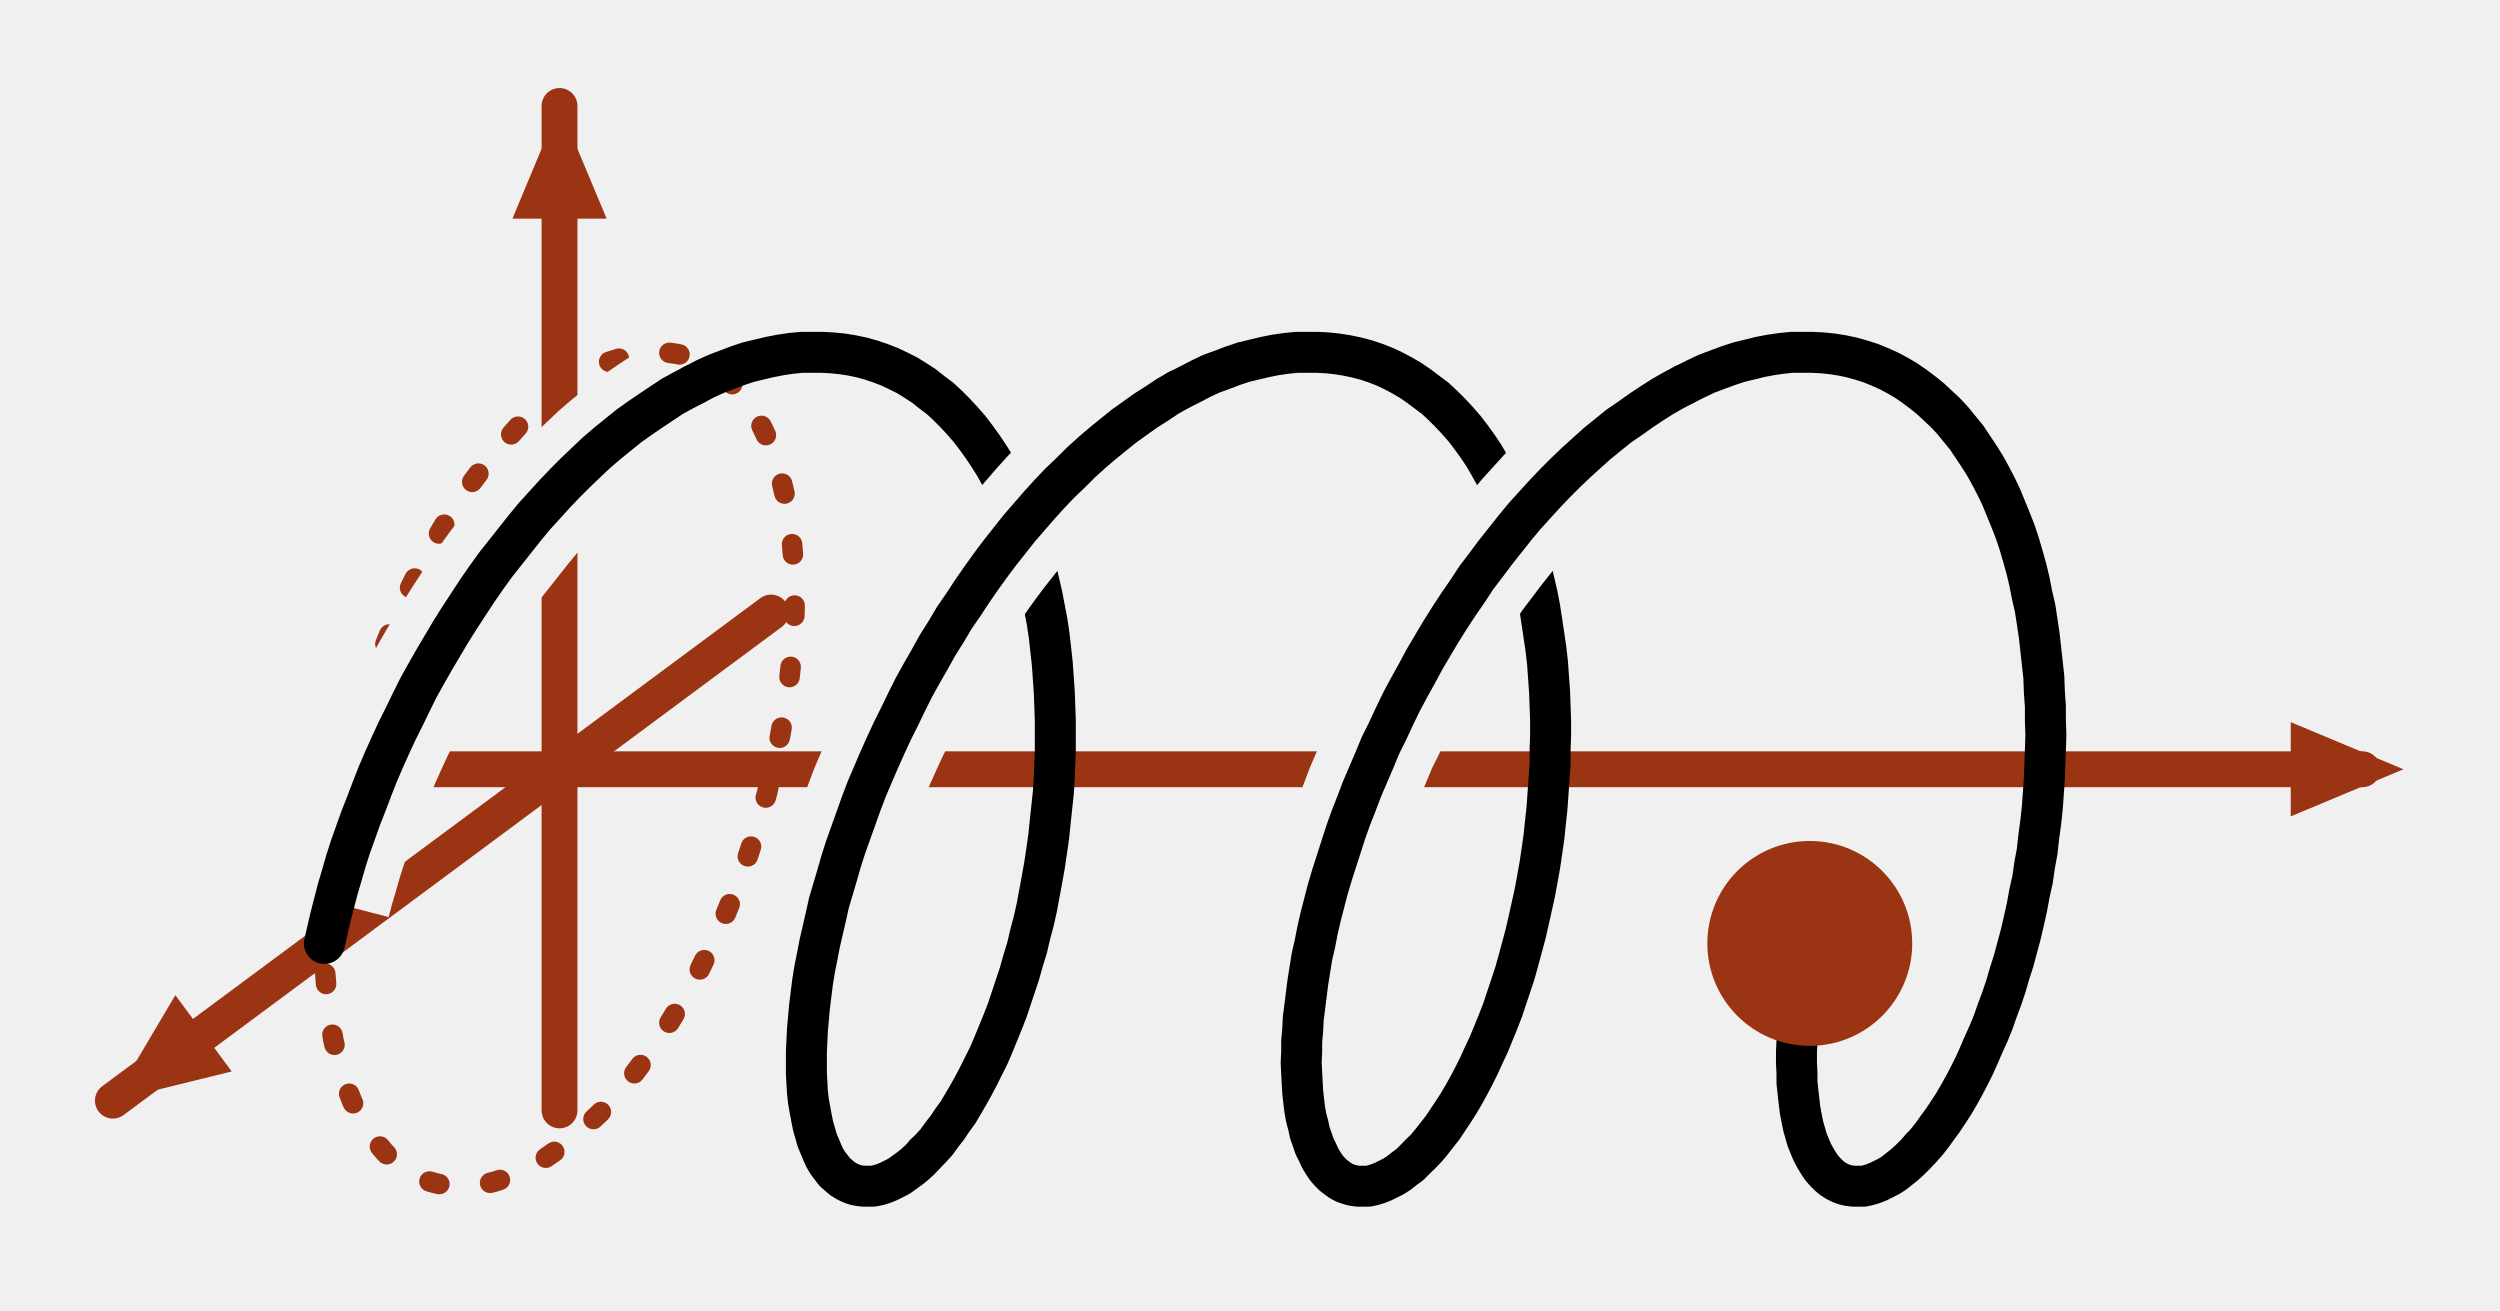
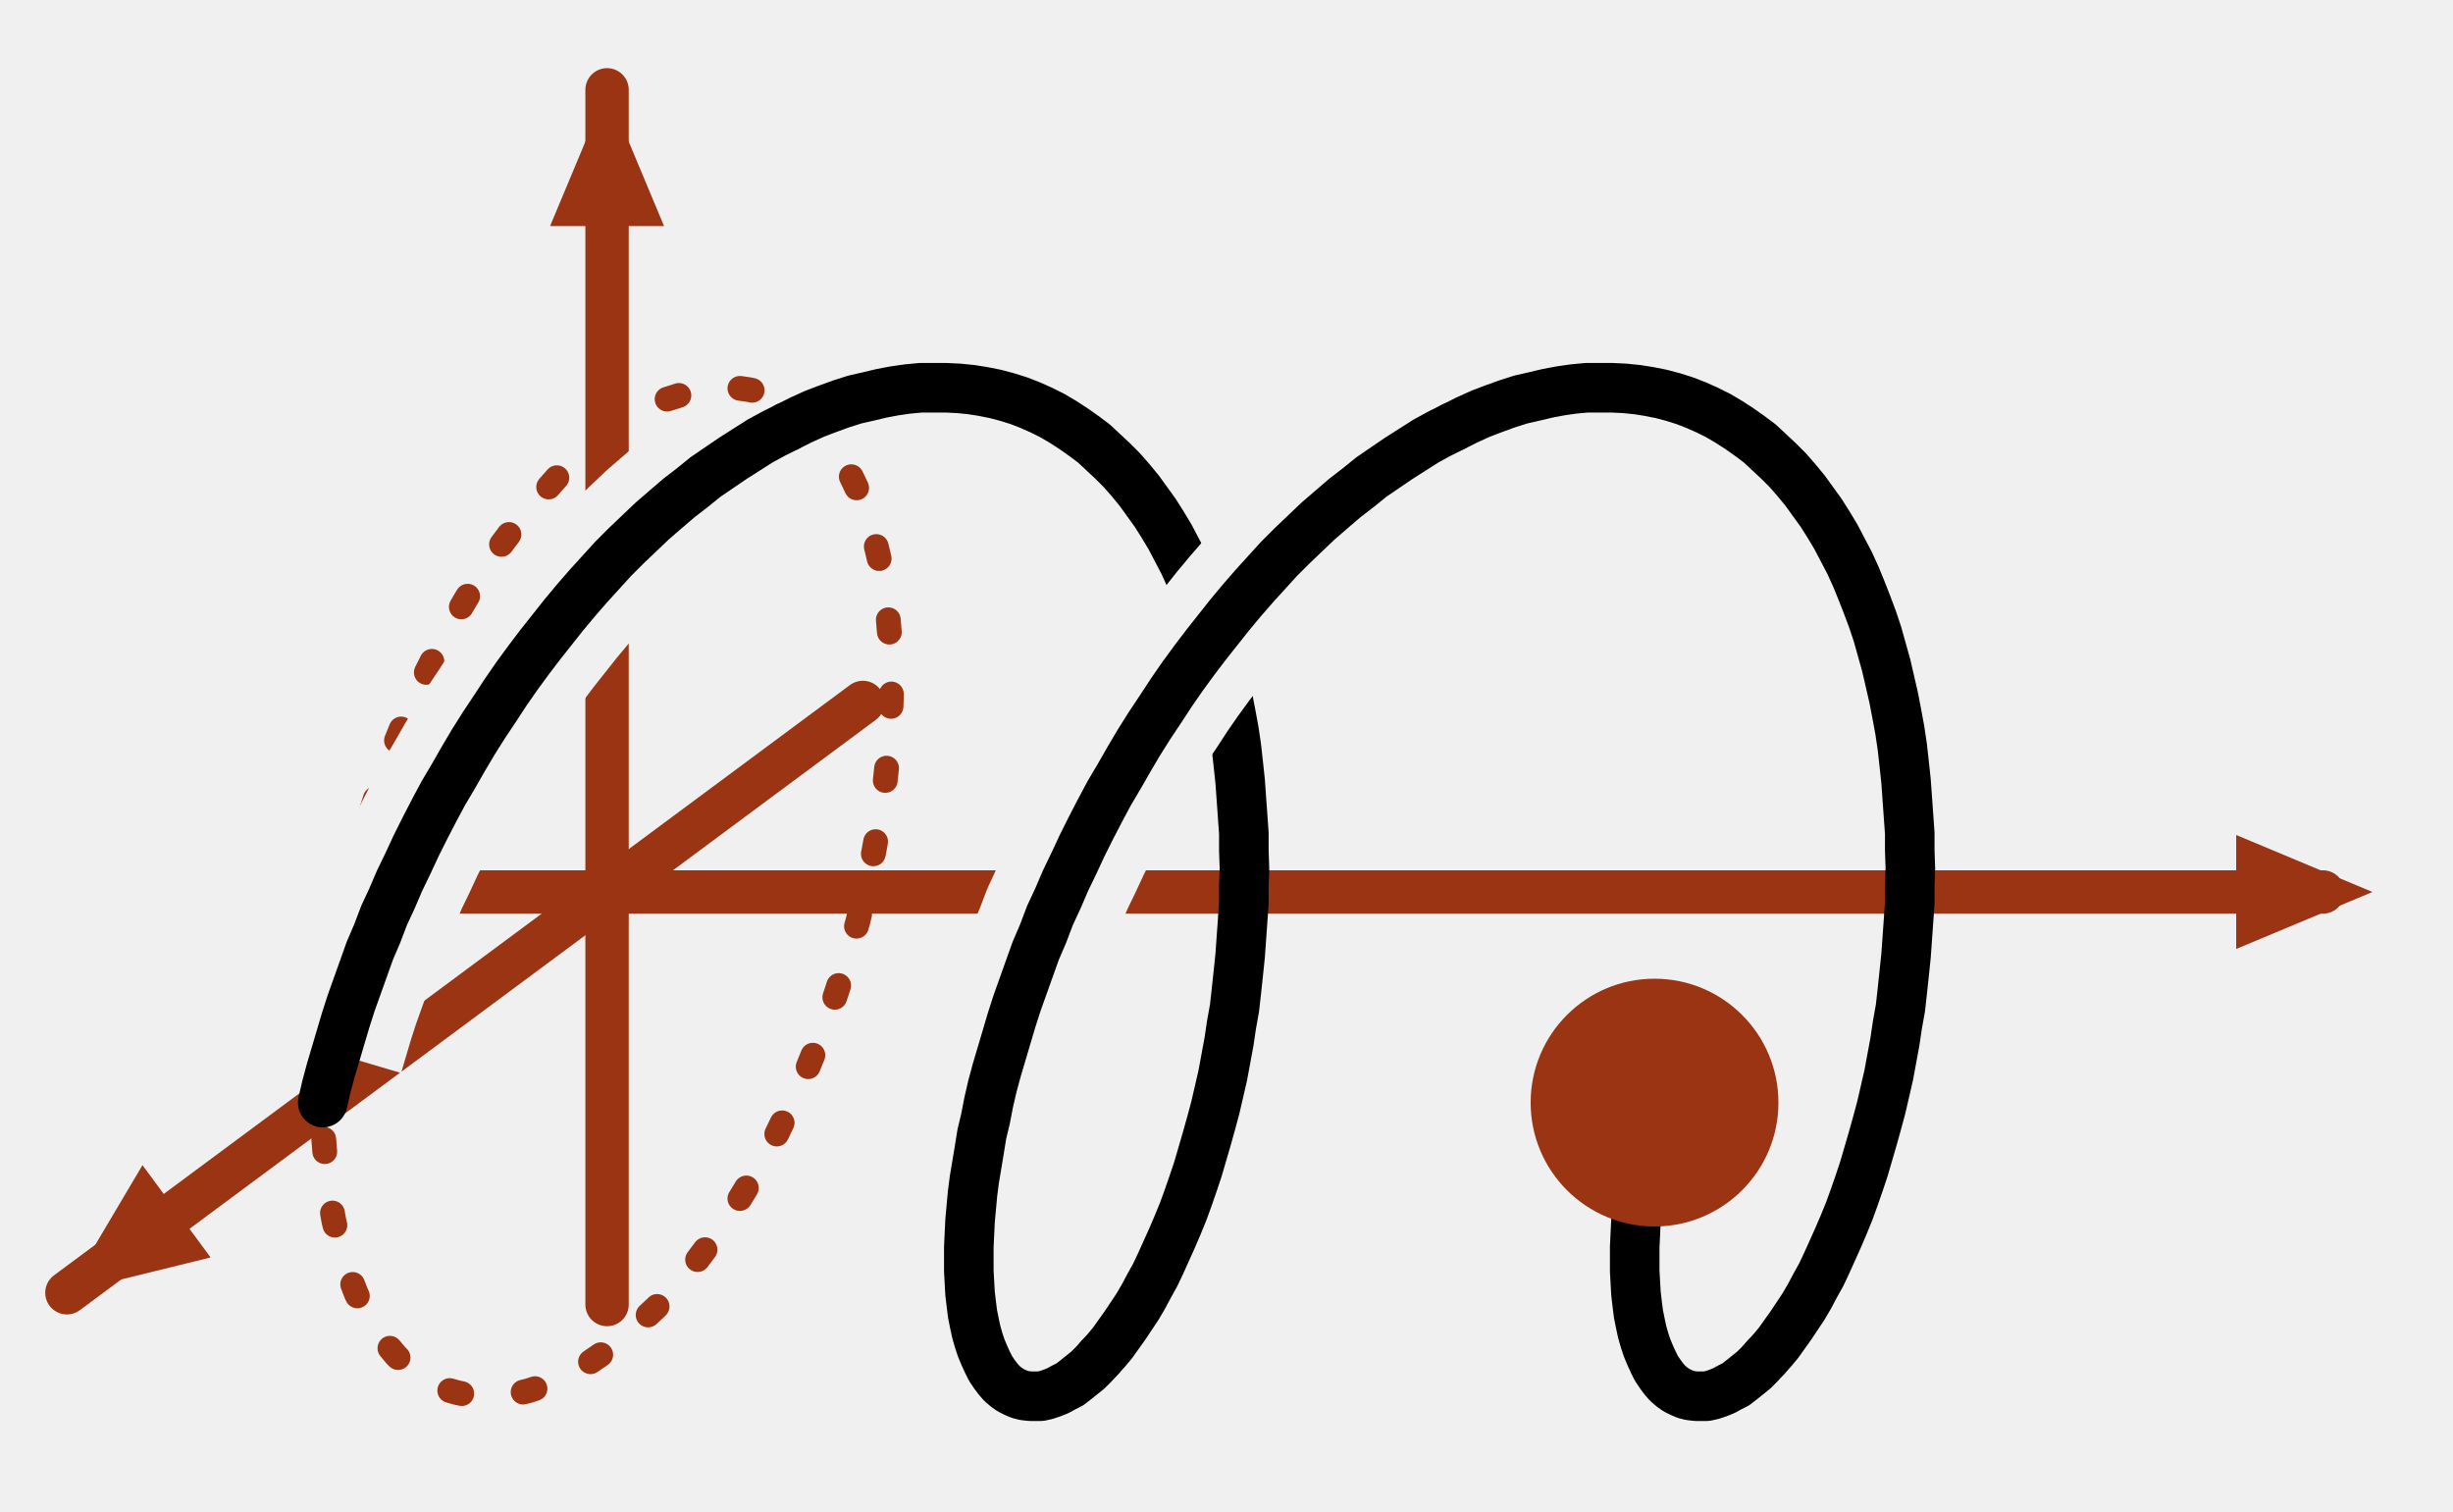
- <svg xmlns="http://www.w3.org/2000/svg" viewBox="50 150 410 215">
-   <g fill="none" stroke-linejoin="round" transform="translate(256 256) scale(0.84) translate(-248 -238)">
+ <svg xmlns="http://www.w3.org/2000/svg" viewBox="14 118 396 244">
+   <g fill="none" stroke-linejoin="round">
    <mask id="gap" maskUnits="userSpaceOnUse" x="-100" y="-100" width="700" height="700">
      <rect x="-100" y="-100" width="700" height="700" fill="#fff" />
      <g stroke="#000" stroke-width="22" stroke-linecap="butt">
-         <path d="M68.0 288.1 L68.7 285.4 L69.5 282.7 L70.3 279.9 L71.2 277.1 L72.2 274.3 L73.2 271.5 L74.3 268.7 L75.4 265.8 L76.5 263.0 L77.7 260.2 L79.0 257.3 L80.3 254.5 L81.7 251.7 L83.1 248.8 L84.5 246.0 L86.0 243.3 L87.6 240.5 L89.2 237.8 L90.8 235.1 L92.5 232.4 L94.2 229.8 L95.9 227.2 L97.7 224.6 L99.5 222.1 L101.4 219.7 L103.3 217.3 L105.2 214.9 L107.1 212.6 L109.1 210.4 L111.1 208.2 L113.1 206.1 L115.1 204.1 L117.2 202.1 L119.2 200.2 L121.3 198.4 L123.4 196.7 L125.5 195.0 L127.6 193.5 L129.8 192.0 L131.9 190.6" />
-         <path d="M180.3 340.0 L179.2 340.8 L178.2 341.5 L177.2 342.0 L176.2 342.5 L175.2 342.9 L174.2 343.2 L173.2 343.4 L172.3 343.4 L171.4 343.4 L170.5 343.3 L169.6 343.1 L168.8 342.8 L168.0 342.4 L167.2 341.9 L166.5 341.3 L165.7 340.6 L165.1 339.8 L164.4 338.9 L163.8 337.9 L163.3 336.8 L162.8 335.6 L162.3 334.4 L161.9 333.0 L161.5 331.6 L161.2 330.1 L160.9 328.5 L160.6 326.8 L160.4 325.0 L160.3 323.2 L160.2 321.3 L160.2 319.3 L160.2 317.2 L160.3 315.1 L160.4 312.9 L160.6 310.7 L160.8 308.4 L161.1 306.0 L161.4 303.6 L161.8 301.1 L162.3 298.6 L162.8 296.0 L163.4 293.4 L164.0 290.8 L164.6 288.1 L165.4 285.4 L166.2 282.7 L167.0 279.9 L167.9 277.1 L168.9 274.3 L169.9 271.5 L170.9 268.7 L172.0 265.8 L173.2 263.0 L174.4 260.2 L175.7 257.3 L177.0 254.5 L178.4 251.7 L179.8 248.8 L181.2 246.0 L182.7 243.3 L184.3 240.5 L185.8 237.8 L187.5 235.1 L189.1 232.4 L190.9 229.8 L192.6 227.2 L194.4 224.6 L196.2 222.1 L198.0 219.7 L199.9 217.3 L201.8 214.9 L203.8 212.6 L205.7 210.4 L207.7 208.2 L209.7 206.1 L211.8 204.1 L213.8 202.1 L215.9 200.2 L218.0 198.4 L220.1 196.7 L222.2 195.0 L224.3 193.5 L226.4 192.0" />
-         <path d="M276.9 340.0 L275.9 340.8 L274.8 341.5 L273.8 342.0 L272.8 342.5 L271.8 342.9 L270.8 343.2 L269.9 343.4 L269.0 343.4 L268.0 343.4 L267.1 343.3 L266.3 343.1 L265.4 342.8 L264.6 342.4 L263.9 341.9 L263.1 341.3 L262.4 340.6 L261.7 339.8 L261.1 338.9 L260.5 337.9 L260.0 336.8 L259.4 335.6 L259.0 334.4 L258.5 333.0 L258.2 331.6 L257.8 330.1 L257.5 328.5 L257.3 326.8 L257.1 325.0 L257.0 323.2 L256.9 321.3 L256.8 319.3 L256.9 317.2 L256.9 315.1 L257.1 312.9 L257.2 310.7 L257.5 308.4 L257.8 306.0 L258.1 303.6 L258.5 301.1 L258.9 298.6 L259.5 296.0 L260.0 293.4 L260.6 290.8 L261.3 288.1 L262.0 285.4 L262.8 282.7 L263.7 279.9 L264.6 277.1 L265.5 274.3 L266.5 271.5 L267.6 268.7 L268.7 265.8 L269.9 263.0 L271.1 260.2 L272.3 257.3 L273.7 254.5 L275.0 251.7 L276.4 248.8 L277.9 246.0 L279.4 243.3 L280.9 240.5 L282.5 237.8 L284.1 235.1 L285.8 232.4 L287.5 229.8 L289.3 227.2 L291.0 224.6 L292.9 222.1 L294.7 219.7 L296.6 217.3 L298.5 214.9 L300.4 212.6 L302.4 210.4 L304.4 208.2 L306.4 206.1 L308.4 204.1 L310.5 202.1 L312.6 200.2 L314.6 198.4 L316.7 196.7 L318.8 195.0 L321.0 193.5 L323.1 192.0 L325.2 190.6" />
-         <path d="M374.6 339.2 L373.6 340.0 L372.6 340.8 L371.5 341.5 L370.5 342.0 L369.5 342.5 L368.5 342.9 L367.5 343.2 L366.6 343.4 L365.6 343.4 L364.7 343.4 L363.8 343.3 L362.9 343.1 L362.1 342.8 L361.3 342.4 L360.5 341.9 L359.8 341.3 L359.1 340.6 L358.4 339.8 L357.8 338.9 L357.2 337.9 L356.6 336.8 L356.1 335.6 L355.6 334.4 L355.2 333.0 L354.8 331.6 L354.5 330.1 L354.2 328.5 L354.0 326.8 L353.8 325.0 L353.6 323.2 L353.6 321.3 L353.5 319.3 L353.5 317.2 L353.6 315.1 L353.7 312.9 L353.9 310.7 L354.1 308.4 L354.4 306.0 L354.8 303.6" />
+         <path d="M68.2 288.1 L69.0 285.4 L69.8 282.7 L70.7 279.9 L71.7 277.1 L72.7 274.3 L73.7 271.5 L74.9 268.7 L76.0 265.8 L77.3 263.0 L78.5 260.2 L79.9 257.3 L81.2 254.5 L82.6 251.7 L84.1 248.8 L85.6 246.0 L87.2 243.3 L88.8 240.5 L90.4 237.8 L92.1 235.1 L93.9 232.4 L95.6 229.8 L97.4 227.2 L99.3 224.6 L101.2 222.1 L103.1 219.7 L105.0 217.3 L107.0 214.9 L109.0 212.6 L111.0 210.4 L113.0 208.2 L115.1 206.1 L117.2 204.1 L119.3 202.1 L121.5 200.2 L123.6 198.4 L125.8 196.7 L127.9 195.0 L130.1 193.5 L132.3 192.0 L134.5 190.6" />
+         <path d="M188.6 340.0 L187.6 340.8 L186.7 341.5 L185.7 342.0 L184.8 342.5 L183.8 342.9 L182.9 343.2 L182.0 343.4 L181.1 343.4 L180.3 343.4 L179.4 343.3 L178.6 343.1 L177.9 342.8 L177.1 342.4 L176.4 341.9 L175.7 341.3 L175.1 340.6 L174.5 339.8 L173.9 338.9 L173.4 337.9 L172.9 336.8 L172.4 335.6 L172.0 334.4 L171.6 333.0 L171.3 331.6 L171.0 330.1 L170.8 328.5 L170.6 326.8 L170.5 325.0 L170.4 323.2 L170.4 321.3 L170.4 319.3 L170.5 317.2 L170.6 315.1 L170.8 312.9 L171.0 310.7 L171.3 308.4 L171.7 306.0 L172.1 303.6 L172.5 301.1 L173.1 298.6 L173.6 296.0 L174.2 293.4 L174.9 290.8 L175.7 288.1 L176.5 285.4 L177.3 282.7 L178.2 279.9 L179.2 277.1 L180.2 274.3 L181.2 271.5 L182.4 268.7 L183.5 265.8 L184.8 263.0 L186.0 260.2 L187.4 257.3 L188.7 254.5 L190.1 251.7 L191.6 248.8 L193.1 246.0 L194.7 243.3 L196.3 240.5 L197.9 237.8 L199.6 235.1 L201.4 232.4 L203.1 229.8 L204.9 227.2 L206.8 224.6 L208.7 222.1 L210.6 219.7 L212.5 217.3 L214.5 214.9 L216.5 212.6 L218.5 210.4 L220.5 208.2 L222.6 206.1 L224.7 204.1 L226.8 202.1 L229.0 200.2 L231.1 198.4 L233.3 196.7 L235.4 195.0 L237.6 193.5 L239.8 192.0 L242.0 190.6" />
+         <path d="M296.1 340.0 L295.1 340.8 L294.2 341.5 L293.2 342.0 L292.3 342.5 L291.3 342.9 L290.4 343.2 L289.5 343.4 L288.6 343.4 L287.8 343.4 L286.9 343.3 L286.1 343.1 L285.4 342.8 L284.6 342.4 L283.9 341.9 L283.2 341.3 L282.6 340.6 L282.0 339.8 L281.4 338.9 L280.9 337.9 L280.4 336.8 L279.9 335.6 L279.5 334.4 L279.1 333.0 L278.8 331.6 L278.5 330.1 L278.3 328.5 L278.1 326.8 L278.0 325.0 L277.9 323.2 L277.9 321.3 L277.9 319.3 L278.0 317.2 L278.1 315.1 L278.3 312.9 L278.5 310.7 L278.8 308.4 L279.2 306.0 L279.6 303.6" />
      </g>
-       <circle cx="356.1" cy="296.0" r="27" fill="#000" stroke="none" />
+       <circle cx="281.1" cy="296.0" r="27" fill="#000" stroke="none" />
    </mask>
    <g mask="url(#gap)">
      <path d="M66.1 296.0 L66.1 293.4 L66.2 290.8 L66.4 288.1 L66.6 285.4 L66.8 282.7 L67.1 279.9 L67.5 277.1 L67.9 274.3 L68.4 271.5 L68.9 268.7 L69.5 265.8 L70.1 263.0 L70.8 260.2 L71.5 257.3 L72.3 254.5 L73.1 251.7 L74.0 248.8 L74.9 246.0 L75.8 243.3 L76.9 240.5 L77.9 237.8 L79.0 235.1 L80.1 232.4 L81.3 229.8 L82.5 227.2 L83.8 224.6 L85.0 222.1 L86.3 219.7 L87.7 217.3 L89.1 214.9 L90.5 212.6 L91.9 210.4 L93.3 208.2 L94.8 206.1 L96.3 204.1 L97.8 202.1 L99.4 200.2 L100.9 198.4 L102.5 196.7 L104.0 195.0 L105.6 193.5 L107.2 192.0 L108.8 190.6 L110.4 189.2 L112.0 188.0 L113.6 186.9 L115.2 185.8 L116.8 184.8 L118.4 184.0 L120.0 183.2 L121.5 182.5 L123.1 182.0 L124.6 181.5 L126.2 181.1 L127.7 180.8 L129.2 180.6 L130.7 180.6 L132.1 180.6 L133.5 180.7 L134.9 180.9 L136.3 181.2 L137.7 181.6 L139.0 182.1 L140.2 182.7 L141.5 183.4 L142.7 184.2 L143.9 185.1 L145.0 186.1 L146.1 187.2 L147.1 188.4 L148.2 189.6 L149.1 191.0 L150.0 192.4 L150.9 193.9 L151.7 195.5 L152.5 197.2 L153.2 199.0 L153.9 200.8 L154.5 202.7 L155.1 204.7 L155.6 206.8 L156.1 208.9 L156.5 211.1 L156.9 213.3 L157.2 215.6 L157.4 218.0 L157.6 220.4 L157.8 222.9 L157.9 225.4 L157.9 228.0 L157.9 230.6 L157.8 233.2 L157.6 235.9 L157.4 238.6 L157.2 241.3 L156.9 244.1 L156.5 246.9 L156.1 249.7 L155.6 252.5 L155.1 255.3 L154.5 258.2 L153.9 261.0 L153.2 263.8 L152.5 266.7 L151.7 269.5 L150.9 272.3 L150.0 275.2 L149.1 278.0 L148.2 280.7 L147.1 283.5 L146.1 286.2 L145.0 288.9 L143.9 291.6 L142.7 294.2 L141.5 296.8 L140.2 299.4 L139.0 301.9 L137.7 304.3 L136.3 306.7 L134.9 309.1 L133.5 311.4 L132.1 313.6 L130.7 315.8 L129.2 317.9 L127.7 319.9 L126.2 321.9 L124.6 323.8 L123.1 325.6 L121.5 327.3 L120.0 329.0 L118.4 330.5 L116.8 332.0 L115.2 333.4 L113.6 334.8 L112.0 336.0 L110.4 337.1 L108.8 338.2 L107.2 339.2 L105.6 340.0 L104.0 340.8 L102.5 341.5 L100.9 342.0 L99.4 342.5 L97.8 342.9 L96.3 343.2 L94.8 343.4 L93.3 343.4 L91.9 343.4 L90.5 343.3 L89.1 343.1 L87.7 342.8 L86.3 342.4 L85.0 341.9 L83.8 341.3 L82.5 340.6 L81.3 339.8 L80.1 338.9 L79.0 337.9 L77.9 336.8 L76.9 335.6 L75.8 334.4 L74.9 333.0 L74.0 331.6 L73.1 330.1 L72.3 328.5 L71.5 326.8 L70.8 325.0 L70.1 323.2 L69.5 321.3 L68.9 319.3 L68.4 317.2 L67.9 315.1 L67.5 312.9 L67.1 310.7 L66.8 308.4 L66.6 306.0 L66.4 303.6 L66.2 301.1 L66.1 298.6 L66.1 296.0" stroke="#9a3412" stroke-width="4" stroke-dasharray="2 10" stroke-linecap="round" />
      <g stroke="#9a3412" stroke-width="7" stroke-linecap="round">
        <line x1="112.0" y1="328.6" x2="112.0" y2="132.5" />
        <line x1="153.3" y1="231.4" x2="24.8" y2="326.7" />
-         <line x1="86.0" y1="262.0" x2="464.0" y2="262.0" />
+         <line x1="86.0" y1="262.0" x2="389.0" y2="262.0" />
      </g>
      <path d="M112.0 132.5 L121.2 154.5 L102.8 154.5 Z" fill="#9a3412" />
      <path d="M24.8 326.7 L37.0 306.1 L48.0 321.0 Z" fill="#9a3412" />
-       <path d="M472.0 262.0 L450.0 271.2 L450.0 252.8 Z" fill="#9a3412" />
+       <path d="M397.0 262.0 L375.0 271.2 L375.0 252.8 Z" fill="#9a3412" />
      <g stroke="#000000" stroke-width="8" stroke-linecap="round">
-         <path d="M138.3 186.9 L140.4 185.8 L142.6 184.8 L144.7 184.0 L146.8 183.2 L148.9 182.5 L151.0 182.0 L153.1 181.5 L155.2 181.1 L157.2 180.8 L159.3 180.6 L161.3 180.6 L163.3 180.6 L165.2 180.7 L167.2 180.9 L169.1 181.2 L171.0 181.6 L172.8 182.1 L174.6 182.7 L176.4 183.4 L178.1 184.2 L179.9 185.1 L181.5 186.1 L183.2 187.2 L184.7 188.4 L186.3 189.6 L187.8 191.0 L189.2 192.4 L190.6 193.9 L192.0 195.5 L193.3 197.2 L194.6 199.0 L195.8 200.8 L197.0 202.7 L198.1 204.7 L199.1 206.8 L200.1 208.9 L201.1 211.1 L202.0 213.3 L202.8 215.6 L203.6 218.0 L204.4 220.4 L205.0 222.9 L205.6 225.4 L206.2 228.0 L206.7 230.6 L207.2 233.2 L207.6 235.9 L207.9 238.6 L208.2 241.3 L208.4 244.1 L208.6 246.9 L208.7 249.7 L208.8 252.5 L208.8 255.3 L208.8 258.2 L208.7 261.0 L208.6 263.8 L208.4 266.7 L208.1 269.5 L207.8 272.3 L207.5 275.2 L207.1 278.0 L206.7 280.7 L206.2 283.5 L205.7 286.2 L205.2 288.9 L204.6 291.6 L203.9 294.2 L203.3 296.8 L202.5 299.4 L201.8 301.9 L201.0 304.3 L200.2 306.7 L199.4 309.1 L198.5 311.4 L197.6 313.6 L196.7 315.8 L195.8 317.9 L194.8 319.9 L193.8 321.9 L192.8 323.8 L191.8 325.6 L190.8 327.3 L189.8 329.0 L188.7 330.5 L187.7 332.0 L186.6 333.4 L185.6 334.8 L184.5 336.0 L183.4 337.1" />
-         <path d="M232.8 188.0 L235.0 186.9 L237.1 185.8 L239.2 184.8 L241.4 184.0 L243.5 183.2 L245.6 182.5 L247.7 182.0 L249.8 181.5 L251.8 181.1 L253.9 180.8 L255.9 180.6 L257.9 180.6 L259.9 180.6 L261.9 180.7 L263.8 180.9 L265.7 181.2 L267.6 181.6 L269.5 182.1 L271.3 182.7 L273.1 183.4 L274.8 184.2 L276.5 185.1 L278.2 186.1 L279.8 187.2 L281.4 188.4 L283.0 189.6 L284.5 191.0 L285.9 192.4 L287.3 193.9 L288.7 195.5 L290.0 197.2 L291.3 199.0 L292.5 200.8 L293.6 202.7 L294.7 204.7 L295.8 206.8 L296.8 208.9 L297.8 211.1 L298.7 213.3 L299.5 215.6 L300.3 218.0 L301.0 220.4 L301.7 222.9 L302.3 225.4 L302.9 228.0 L303.4 230.6 L303.8 233.2 L304.2 235.9 L304.6 238.6 L304.9 241.3 L305.1 244.1 L305.3 246.9 L305.4 249.7 L305.5 252.5 L305.5 255.3 L305.4 258.2 L305.4 261.0 L305.2 263.8 L305.0 266.7 L304.8 269.5 L304.5 272.3 L304.2 275.2 L303.8 278.0 L303.4 280.7 L302.9 283.5 L302.4 286.2 L301.8 288.9 L301.2 291.6 L300.6 294.2 L299.9 296.8 L299.2 299.4 L298.5 301.9 L297.7 304.3 L296.9 306.7 L296.1 309.1 L295.2 311.4 L294.3 313.6 L293.4 315.8 L292.4 317.9 L291.5 319.9 L290.5 321.9 L289.5 323.8 L288.5 325.6 L287.5 327.3 L286.4 329.0 L285.4 330.5 L284.4 332.0 L283.3 333.4 L282.2 334.8 L281.2 336.0 L280.1 337.1" />
-         <path d="M331.6 186.9 L333.8 185.8 L335.9 184.8 L338.0 184.0 L340.2 183.2 L342.3 182.5 L344.4 182.0 L346.4 181.5 L348.5 181.1 L350.6 180.8 L352.6 180.6 L354.6 180.6 L356.6 180.6 L358.6 180.7 L360.5 180.9 L362.4 181.2 L364.3 181.6 L366.1 182.1 L368.0 182.7 L369.7 183.4 L371.5 184.2 L373.2 185.1 L374.9 186.1 L376.5 187.2 L378.1 188.4 L379.6 189.6 L381.1 191.0 L382.6 192.4 L384.0 193.9 L385.3 195.5 L386.7 197.2 L387.9 199.0 L389.1 200.8 L390.3 202.7 L391.4 204.7 L392.5 206.8 L393.5 208.9 L394.4 211.1 L395.3 213.3 L396.2 215.6 L397.0 218.0 L397.7 220.4 L398.4 222.9 L399.0 225.4 L399.5 228.0 L400.1 230.6 L400.5 233.2 L400.9 235.9 L401.2 238.6 L401.5 241.3 L401.8 244.1 L401.9 246.9 L402.1 249.7 L402.1 252.5 L402.2 255.3 L402.1 258.2 L402.0 261.0 L401.9 263.8 L401.7 266.7 L401.5 269.5 L401.2 272.3 L400.8 275.2 L400.5 278.0 L400.0 280.7 L399.6 283.5 L399.0 286.2 L398.5 288.9 L397.9 291.6 L397.3 294.2 L396.6 296.8 L395.9 299.4 L395.1 301.9 L394.4 304.3 L393.6 306.7 L392.7 309.1 L391.9 311.4 L391.0 313.6 L390.0 315.8 L389.1 317.9 L388.2 319.9 L387.2 321.9 L386.2 323.8 L385.2 325.6 L384.2 327.3 L383.1 329.0 L382.1 330.5 L381.0 332.0 L380.0 333.4 L378.9 334.8 L377.8 336.0" />
+         <path d="M141.1 186.9 L143.3 185.8 L145.5 184.8 L147.6 184.0 L149.8 183.2 L152.0 182.5 L154.2 182.0 L156.3 181.5 L158.4 181.1 L160.5 180.8 L162.6 180.6 L164.7 180.6 L166.8 180.6 L168.8 180.7 L170.8 180.9 L172.7 181.2 L174.7 181.6 L176.6 182.1 L178.5 182.7 L180.3 183.4 L182.1 184.2 L183.9 185.1 L185.6 186.1 L187.3 187.2 L189.0 188.4 L190.6 189.6 L192.1 191.0 L193.6 192.4 L195.1 193.9 L196.5 195.5 L197.9 197.2 L199.2 199.0 L200.5 200.8 L201.7 202.7 L202.9 204.7 L204.0 206.8 L205.1 208.9 L206.1 211.1 L207.0 213.3 L207.9 215.6 L208.8 218.0 L209.6 220.4 L210.3 222.9 L211.0 225.4 L211.6 228.0 L212.2 230.6 L212.7 233.2 L213.2 235.9 L213.6 238.6 L213.9 241.3 L214.2 244.1 L214.4 246.9 L214.6 249.7 L214.8 252.5 L214.8 255.3 L214.9 258.2 L214.8 261.0 L214.8 263.8 L214.6 266.7 L214.4 269.5 L214.2 272.3 L213.9 275.2 L213.6 278.0 L213.3 280.7 L212.8 283.5 L212.4 286.2 L211.9 288.9 L211.4 291.6 L210.8 294.2 L210.2 296.8 L209.5 299.4 L208.8 301.9 L208.1 304.3 L207.4 306.7 L206.6 309.1 L205.8 311.4 L205.0 313.6 L204.1 315.8 L203.2 317.9 L202.3 319.9 L201.4 321.9 L200.5 323.8 L199.5 325.6 L198.6 327.3 L197.6 329.0 L196.6 330.5 L195.6 332.0 L194.6 333.4 L193.6 334.8 L192.6 336.0 L191.6 337.1" />
+         <path d="M248.6 186.9 L250.8 185.8 L253.0 184.8 L255.1 184.0 L257.3 183.2 L259.5 182.5 L261.7 182.0 L263.8 181.5 L265.9 181.1 L268.0 180.8 L270.1 180.6 L272.2 180.6 L274.3 180.6 L276.3 180.7 L278.3 180.9 L280.2 181.2 L282.2 181.6 L284.1 182.1 L286.0 182.7 L287.8 183.4 L289.6 184.2 L291.4 185.1 L293.1 186.1 L294.8 187.2 L296.5 188.4 L298.1 189.6 L299.6 191.0 L301.1 192.4 L302.6 193.9 L304.0 195.5 L305.4 197.2 L306.7 199.0 L308.0 200.8 L309.2 202.7 L310.4 204.7 L311.5 206.8 L312.6 208.9 L313.6 211.1 L314.5 213.3 L315.4 215.6 L316.3 218.0 L317.1 220.4 L317.8 222.9 L318.5 225.4 L319.1 228.0 L319.7 230.6 L320.2 233.2 L320.7 235.9 L321.1 238.6 L321.4 241.3 L321.7 244.1 L321.9 246.9 L322.1 249.7 L322.3 252.5 L322.3 255.3 L322.4 258.2 L322.3 261.0 L322.3 263.8 L322.1 266.7 L321.9 269.5 L321.7 272.3 L321.4 275.2 L321.1 278.0 L320.8 280.7 L320.3 283.5 L319.9 286.2 L319.4 288.9 L318.9 291.6 L318.3 294.2 L317.7 296.8 L317.0 299.4 L316.3 301.9 L315.6 304.3 L314.9 306.7 L314.1 309.1 L313.3 311.4 L312.5 313.6 L311.6 315.8 L310.7 317.9 L309.8 319.9 L308.9 321.9 L308.0 323.8 L307.0 325.6 L306.1 327.3 L305.1 329.0 L304.1 330.5 L303.1 332.0 L302.1 333.4 L301.1 334.8 L300.1 336.0 L299.1 337.1" />
      </g>
    </g>
    <g stroke="#000000" stroke-width="8" stroke-linecap="round">
-       <path d="M66.1 296.0 L66.7 293.4 L67.3 290.8 L68.0 288.1 L68.7 285.4 L69.5 282.7 L70.3 279.9 L71.2 277.1 L72.2 274.3 L73.2 271.5 L74.3 268.7 L75.4 265.8 L76.5 263.0 L77.7 260.2 L79.0 257.3 L80.3 254.5 L81.7 251.7 L83.1 248.8 L84.5 246.0 L86.0 243.3 L87.6 240.5 L89.2 237.8 L90.8 235.1 L92.5 232.4 L94.2 229.8 L95.9 227.2 L97.7 224.6 L99.5 222.1 L101.4 219.7 L103.3 217.3 L105.2 214.9 L107.1 212.6 L109.1 210.4 L111.1 208.2 L113.1 206.1 L115.1 204.1 L117.2 202.1 L119.2 200.2 L121.3 198.4 L123.4 196.7 L125.5 195.0 L127.6 193.5 L129.8 192.0 L131.9 190.6 L134.0 189.2 L136.2 188.0 L138.3 186.9" />
-       <path d="M183.4 337.1 L182.4 338.2 L181.3 339.2 L180.3 340.0 L179.2 340.8 L178.2 341.5 L177.2 342.0 L176.2 342.5 L175.2 342.9 L174.2 343.2 L173.2 343.4 L172.3 343.4 L171.4 343.4 L170.5 343.3 L169.6 343.1 L168.8 342.8 L168.0 342.4 L167.2 341.9 L166.5 341.3 L165.7 340.6 L165.1 339.8 L164.4 338.9 L163.8 337.9 L163.3 336.8 L162.8 335.6 L162.3 334.4 L161.9 333.0 L161.5 331.6 L161.2 330.1 L160.9 328.5 L160.6 326.8 L160.4 325.0 L160.3 323.2 L160.2 321.3 L160.2 319.3 L160.2 317.2 L160.3 315.1 L160.4 312.9 L160.6 310.7 L160.8 308.4 L161.1 306.0 L161.4 303.6 L161.8 301.1 L162.3 298.6 L162.8 296.0 L163.4 293.4 L164.0 290.8 L164.6 288.1 L165.4 285.4 L166.2 282.7 L167.0 279.9 L167.9 277.1 L168.9 274.3 L169.9 271.5 L170.9 268.7 L172.0 265.8 L173.2 263.0 L174.4 260.2 L175.7 257.3 L177.0 254.5 L178.4 251.7 L179.8 248.8 L181.2 246.0 L182.7 243.3 L184.3 240.5 L185.8 237.8 L187.5 235.1 L189.1 232.4 L190.9 229.8 L192.6 227.2 L194.4 224.6 L196.2 222.1 L198.0 219.7 L199.9 217.3 L201.8 214.9 L203.8 212.6 L205.7 210.4 L207.7 208.2 L209.7 206.1 L211.8 204.1 L213.8 202.1 L215.9 200.2 L218.0 198.4 L220.1 196.7 L222.2 195.0 L224.3 193.5 L226.4 192.0 L228.6 190.6 L230.7 189.2 L232.8 188.0" />
-       <path d="M280.1 337.1 L279.0 338.2 L278.0 339.2 L276.9 340.0 L275.9 340.8 L274.8 341.5 L273.8 342.0 L272.8 342.5 L271.8 342.9 L270.8 343.2 L269.9 343.4 L269.0 343.4 L268.0 343.4 L267.1 343.3 L266.3 343.1 L265.4 342.8 L264.6 342.4 L263.9 341.9 L263.1 341.3 L262.4 340.6 L261.7 339.8 L261.1 338.9 L260.5 337.9 L260.0 336.8 L259.4 335.6 L259.0 334.4 L258.5 333.0 L258.2 331.6 L257.8 330.1 L257.5 328.5 L257.3 326.8 L257.1 325.0 L257.0 323.2 L256.9 321.3 L256.8 319.3 L256.9 317.2 L256.9 315.1 L257.1 312.9 L257.2 310.7 L257.5 308.4 L257.8 306.0 L258.1 303.6 L258.5 301.1 L258.9 298.6 L259.5 296.0 L260.0 293.4 L260.6 290.8 L261.3 288.1 L262.0 285.4 L262.8 282.7 L263.7 279.9 L264.6 277.1 L265.5 274.3 L266.5 271.5 L267.6 268.7 L268.7 265.8 L269.9 263.0 L271.1 260.2 L272.3 257.3 L273.7 254.5 L275.0 251.7 L276.4 248.8 L277.9 246.0 L279.4 243.3 L280.9 240.5 L282.5 237.8 L284.1 235.1 L285.8 232.4 L287.5 229.8 L289.3 227.2 L291.0 224.6 L292.9 222.1 L294.7 219.7 L296.6 217.3 L298.5 214.9 L300.4 212.6 L302.4 210.4 L304.4 208.2 L306.4 206.1 L308.4 204.1 L310.5 202.1 L312.6 200.2 L314.6 198.4 L316.7 196.7 L318.8 195.0 L321.0 193.5 L323.1 192.0 L325.2 190.6 L327.4 189.2 L329.5 188.0 L331.6 186.9" />
-       <path d="M377.8 336.0 L376.8 337.1 L375.7 338.2 L374.6 339.2 L373.6 340.0 L372.6 340.8 L371.5 341.5 L370.5 342.0 L369.5 342.5 L368.5 342.9 L367.5 343.2 L366.6 343.4 L365.6 343.4 L364.7 343.4 L363.8 343.3 L362.9 343.1 L362.1 342.8 L361.3 342.4 L360.5 341.9 L359.8 341.3 L359.1 340.6 L358.4 339.8 L357.8 338.9 L357.2 337.9 L356.6 336.8 L356.1 335.6 L355.6 334.4 L355.2 333.0 L354.8 331.6 L354.5 330.1 L354.2 328.5 L354.0 326.8 L353.8 325.0 L353.6 323.2 L353.6 321.3 L353.5 319.3 L353.5 317.2 L353.6 315.1 L353.7 312.9 L353.9 310.7 L354.1 308.4 L354.4 306.0 L354.8 303.6 L355.2 301.1 L355.6 298.6 L356.1 296.0" />
+       <path d="M66.1 296.0 L66.7 293.4 L67.4 290.8 L68.2 288.1 L69.0 285.4 L69.8 282.7 L70.7 279.9 L71.7 277.1 L72.7 274.3 L73.7 271.5 L74.9 268.7 L76.0 265.8 L77.3 263.0 L78.5 260.2 L79.9 257.3 L81.2 254.5 L82.6 251.7 L84.1 248.8 L85.6 246.0 L87.2 243.3 L88.8 240.5 L90.4 237.8 L92.1 235.1 L93.9 232.4 L95.6 229.8 L97.4 227.2 L99.3 224.6 L101.2 222.1 L103.1 219.7 L105.0 217.3 L107.0 214.9 L109.0 212.6 L111.0 210.4 L113.0 208.2 L115.1 206.1 L117.2 204.1 L119.3 202.1 L121.5 200.2 L123.6 198.4 L125.8 196.7 L127.9 195.0 L130.1 193.5 L132.3 192.0 L134.5 190.6 L136.7 189.2 L138.9 188.0 L141.1 186.9" />
+       <path d="M191.6 337.1 L190.6 338.2 L189.6 339.2 L188.6 340.0 L187.6 340.8 L186.7 341.5 L185.7 342.0 L184.8 342.5 L183.8 342.9 L182.9 343.2 L182.0 343.4 L181.1 343.4 L180.3 343.4 L179.4 343.3 L178.6 343.1 L177.9 342.8 L177.1 342.4 L176.4 341.9 L175.7 341.3 L175.1 340.6 L174.5 339.8 L173.9 338.9 L173.4 337.9 L172.9 336.8 L172.4 335.6 L172.0 334.4 L171.6 333.0 L171.3 331.6 L171.0 330.1 L170.8 328.5 L170.6 326.8 L170.5 325.0 L170.4 323.2 L170.4 321.3 L170.4 319.3 L170.5 317.2 L170.6 315.1 L170.8 312.9 L171.0 310.7 L171.3 308.4 L171.7 306.0 L172.1 303.6 L172.5 301.1 L173.1 298.6 L173.6 296.0 L174.2 293.4 L174.9 290.8 L175.7 288.1 L176.5 285.4 L177.3 282.7 L178.2 279.9 L179.2 277.1 L180.2 274.3 L181.2 271.5 L182.4 268.7 L183.5 265.8 L184.8 263.0 L186.0 260.2 L187.4 257.3 L188.7 254.5 L190.1 251.7 L191.6 248.8 L193.1 246.0 L194.7 243.3 L196.3 240.5 L197.9 237.8 L199.6 235.1 L201.4 232.4 L203.1 229.8 L204.9 227.2 L206.8 224.6 L208.7 222.1 L210.6 219.7 L212.5 217.3 L214.5 214.9 L216.5 212.6 L218.5 210.4 L220.5 208.2 L222.6 206.1 L224.7 204.1 L226.8 202.1 L229.0 200.2 L231.1 198.4 L233.3 196.7 L235.4 195.0 L237.6 193.5 L239.8 192.0 L242.0 190.6 L244.2 189.2 L246.4 188.0 L248.6 186.9" />
+       <path d="M299.1 337.1 L298.1 338.2 L297.1 339.2 L296.1 340.0 L295.1 340.8 L294.2 341.5 L293.2 342.0 L292.3 342.5 L291.3 342.9 L290.4 343.2 L289.5 343.4 L288.6 343.4 L287.8 343.4 L286.9 343.3 L286.1 343.1 L285.4 342.8 L284.6 342.4 L283.9 341.9 L283.2 341.3 L282.6 340.6 L282.0 339.8 L281.4 338.9 L280.9 337.9 L280.4 336.8 L279.9 335.6 L279.5 334.4 L279.1 333.0 L278.8 331.6 L278.5 330.1 L278.3 328.5 L278.1 326.8 L278.0 325.0 L277.9 323.2 L277.9 321.3 L277.9 319.3 L278.0 317.2 L278.1 315.1 L278.3 312.9 L278.5 310.7 L278.8 308.4 L279.2 306.0 L279.6 303.6 L280.0 301.1 L280.6 298.6 L281.1 296.0" />
    </g>
-     <circle cx="356.1" cy="296.0" r="20" fill="#9a3412" stroke="none" />
+     <circle cx="281.1" cy="296.0" r="20" fill="#9a3412" stroke="none" />
  </g>
</svg>
